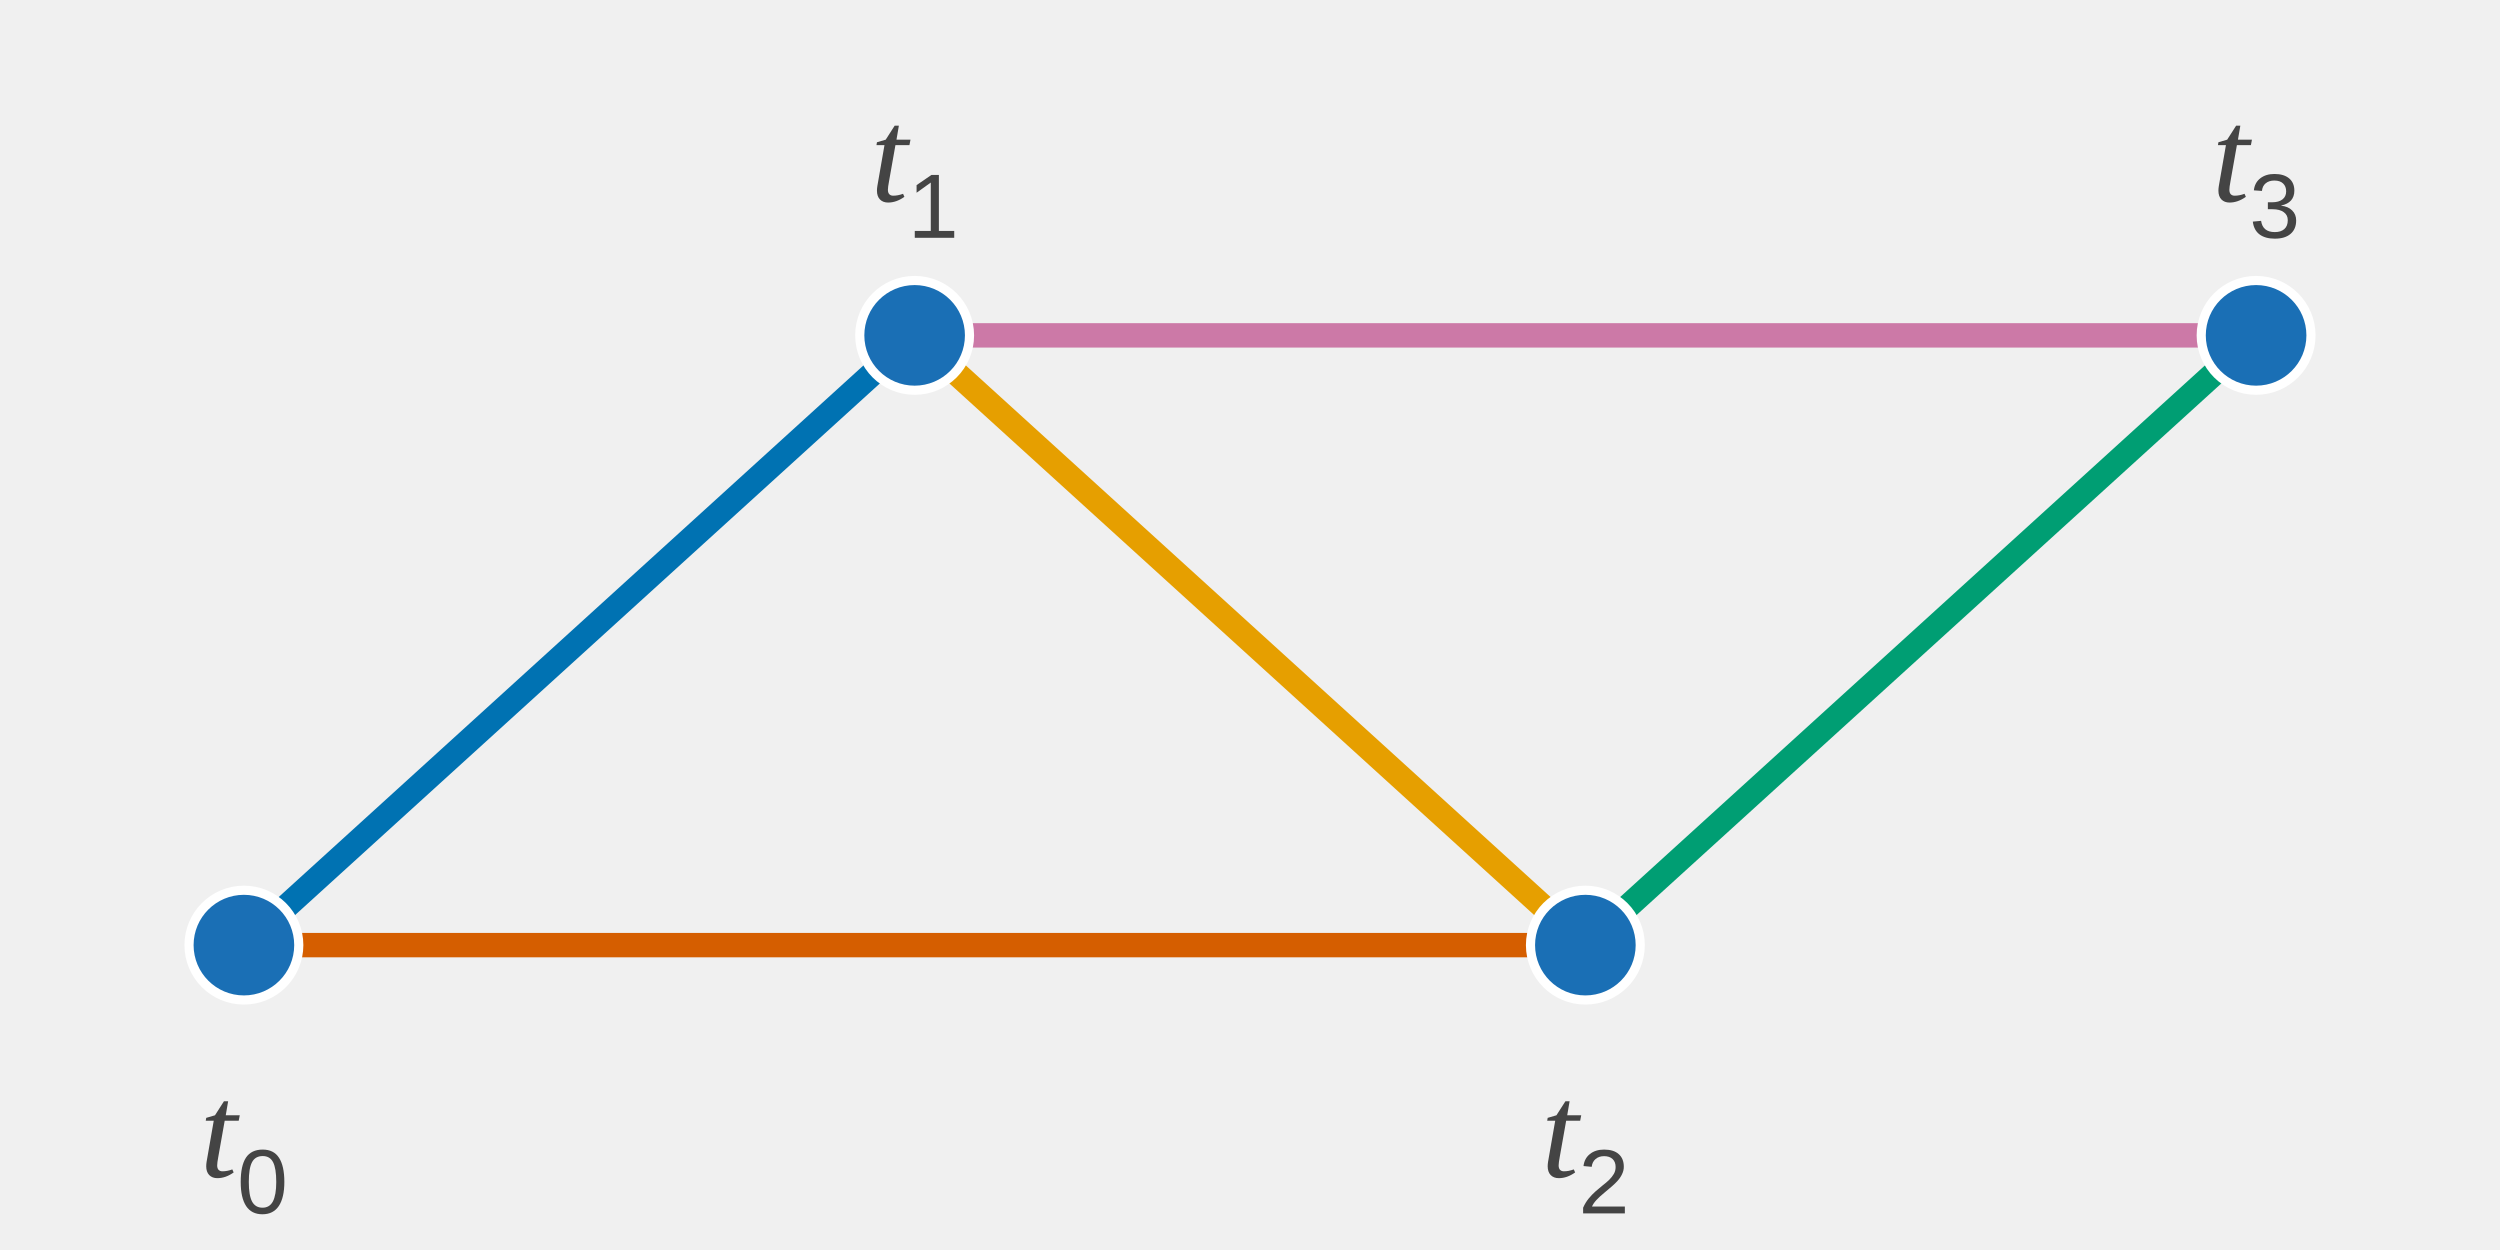
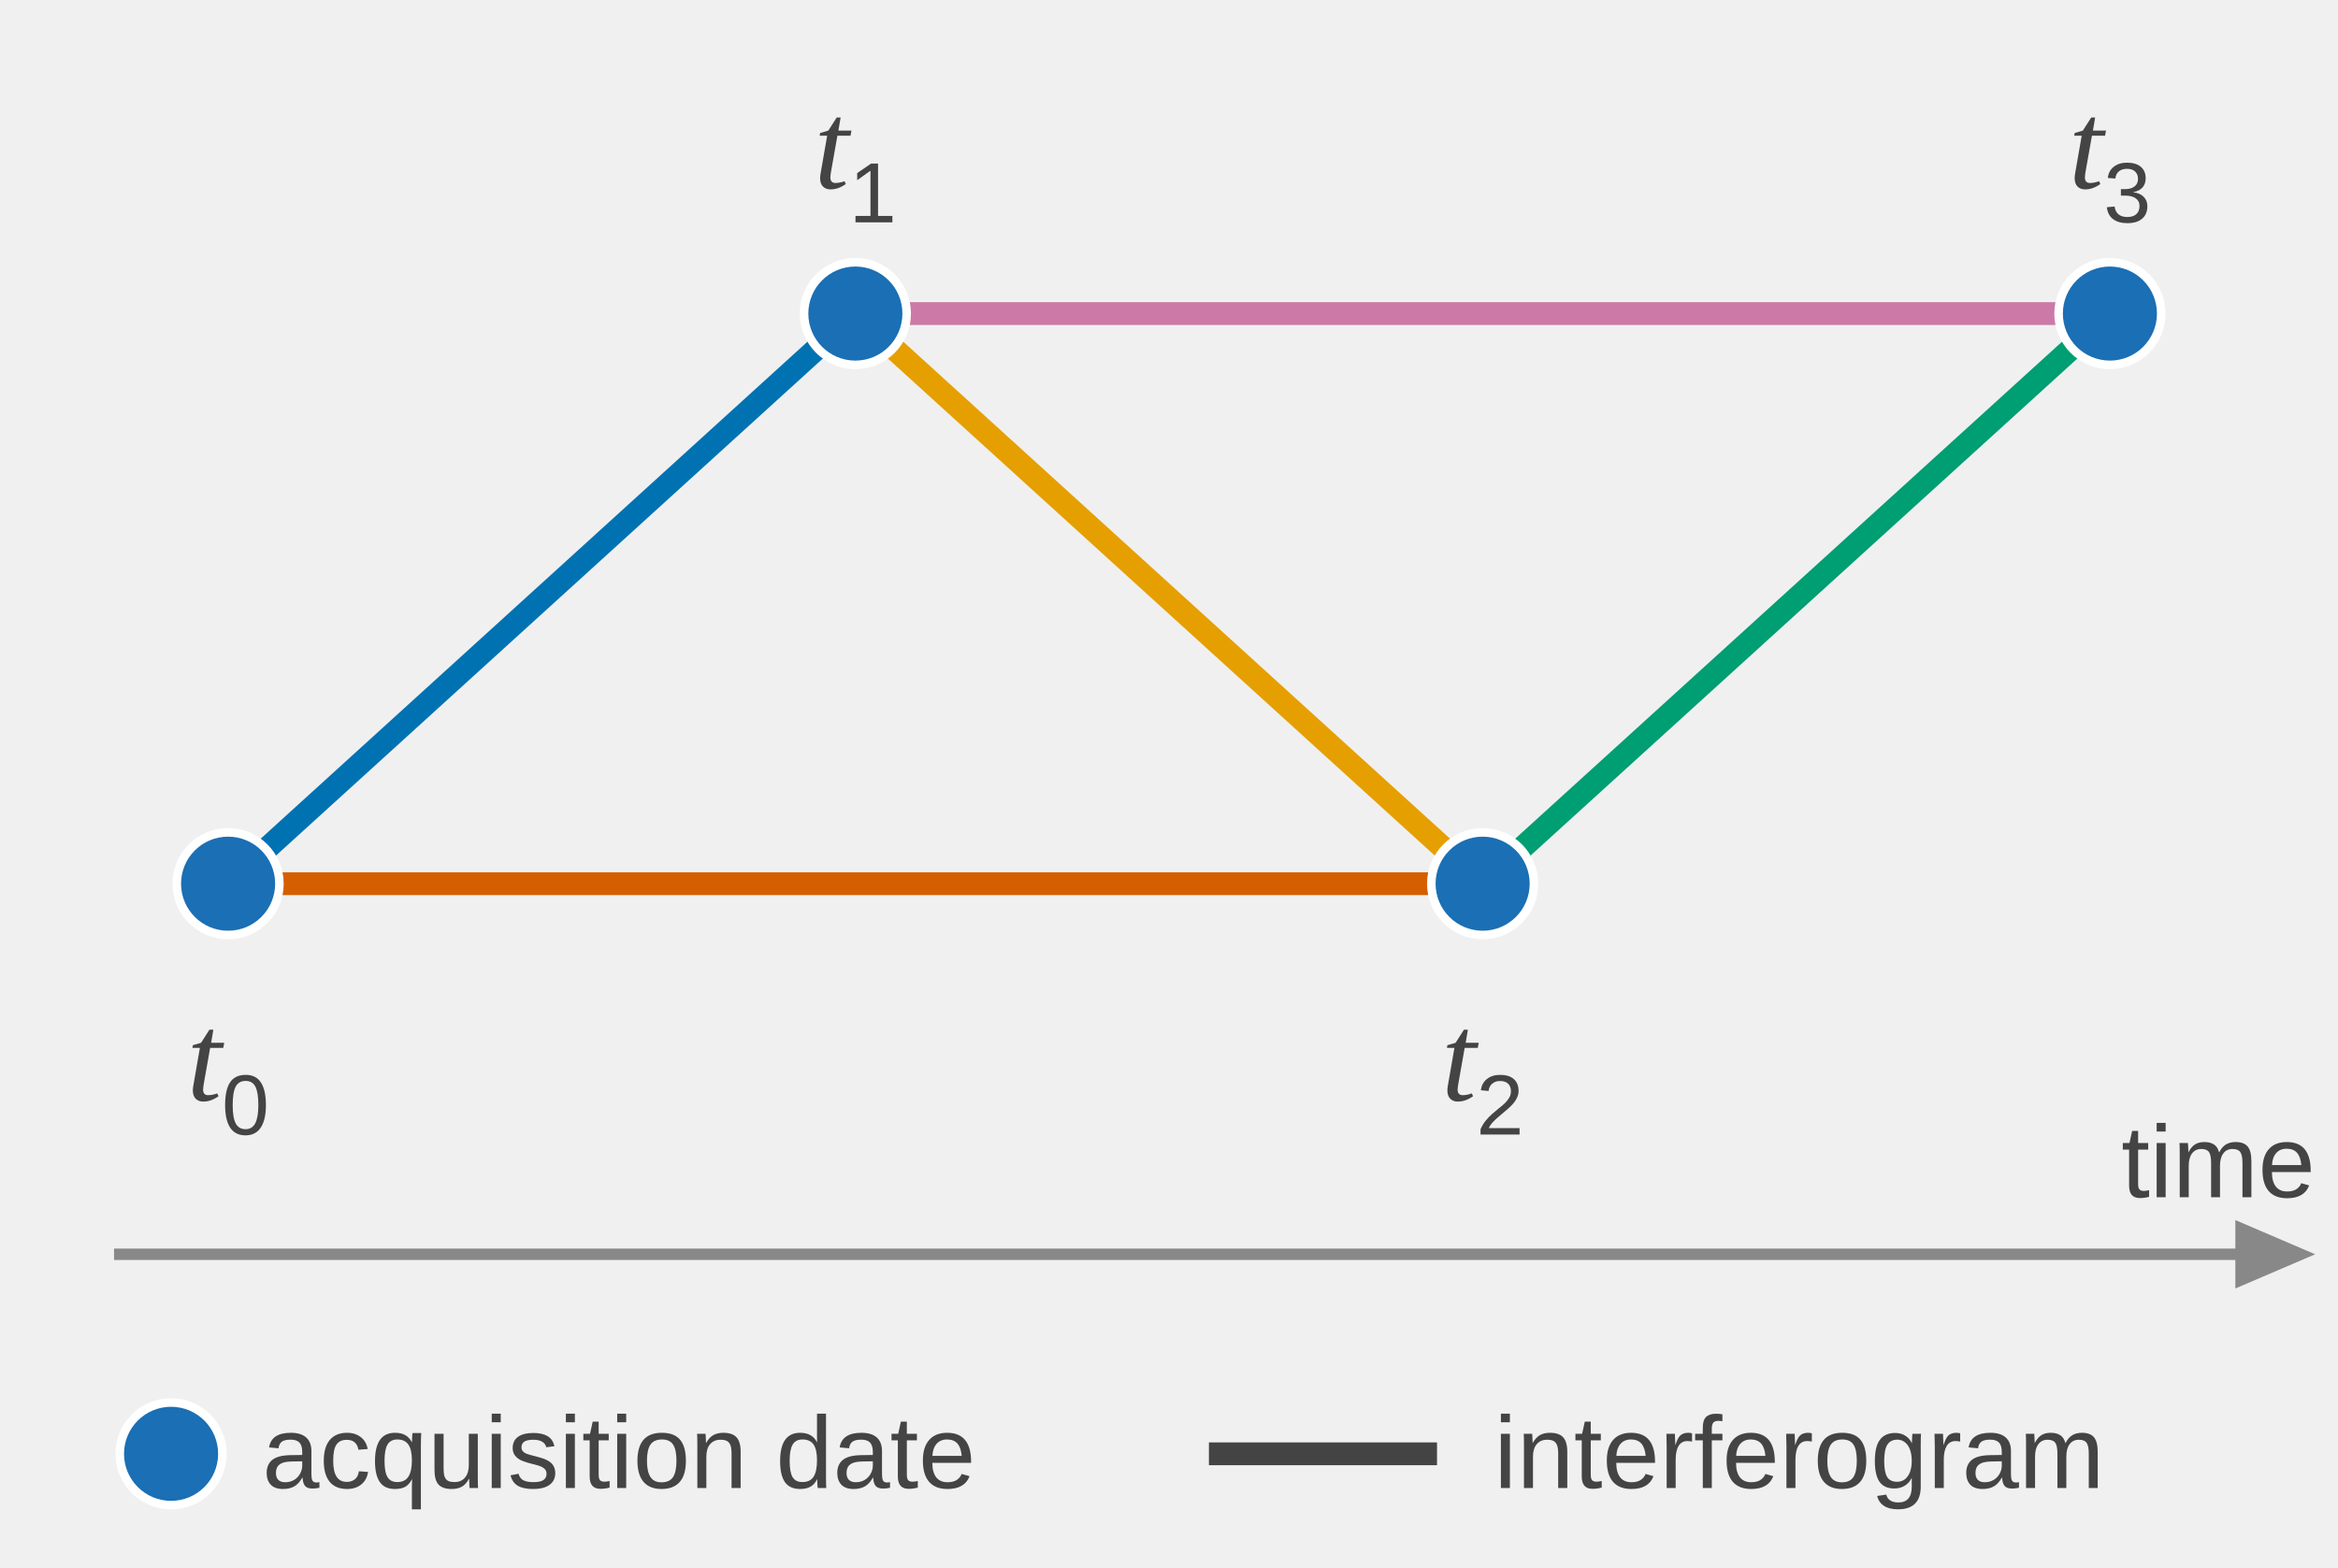
- <svg xmlns="http://www.w3.org/2000/svg" viewBox="40 55 410 205" role="img" aria-labelledby="title desc">
+ <svg xmlns="http://www.w3.org/2000/svg" viewBox="40 55 410 275" role="img" aria-labelledby="title desc">
  <style>
    text { font-family: Georgia, 'Times New Roman', serif; font-style: italic; }
    .node { fill: #1a6fb5; stroke: #fff; stroke-width: 1.5; }
    .edge { stroke-width: 4; }
    .lbl  { fill: #444; font-size: 22px; }
+     .key  { fill: #444; font-size: 18px; font-style: normal; font-family: 'Helvetica Neue', Arial, sans-serif; }
+     .axis { stroke: #888; stroke-width: 2; }
  </style>
  <line class="edge" stroke="#0072B2" x1="80" y1="210" x2="190" y2="110" />
  <line class="edge" stroke="#E69F00" x1="190" y1="110" x2="300" y2="210" />
  <line class="edge" stroke="#009E73" x1="300" y1="210" x2="410" y2="110" />
  <line class="edge" stroke="#D55E00" x1="80" y1="210" x2="300" y2="210" />
  <line class="edge" stroke="#CC79A7" x1="190" y1="110" x2="410" y2="110" />
  <circle class="node" cx="80" cy="210" r="9" />
  <circle class="node" cx="190" cy="110" r="9" />
  <circle class="node" cx="300" cy="210" r="9" />
  <circle class="node" cx="410" cy="110" r="9" />
  <text class="lbl" x="80" y="248" text-anchor="middle">t<tspan dy="6" font-size="15" font-style="normal" font-family="Helvetica Neue, Arial, sans-serif">0</tspan>
  </text>
  <text class="lbl" x="190" y="88" text-anchor="middle">t<tspan dy="6" font-size="15" font-style="normal" font-family="Helvetica Neue, Arial, sans-serif">1</tspan>
  </text>
  <text class="lbl" x="300" y="248" text-anchor="middle">t<tspan dy="6" font-size="15" font-style="normal" font-family="Helvetica Neue, Arial, sans-serif">2</tspan>
  </text>
  <text class="lbl" x="410" y="88" text-anchor="middle">t<tspan dy="6" font-size="15" font-style="normal" font-family="Helvetica Neue, Arial, sans-serif">3</tspan>
  </text>
+   <line class="axis" x1="60" y1="275" x2="434" y2="275" />
+   <polygon fill="#888" points="446,275 432,269 432,281" />
+   <text class="key" x="446" y="265" text-anchor="end">time</text>
+   <circle class="node" cx="70" cy="310" r="9" />
+   <text class="key" x="86" y="316">acquisition date</text>
+   <line class="edge" stroke="#444" x1="252" y1="310" x2="292" y2="310" />
+   <text class="key" x="302" y="316">interferogram</text>
</svg>
